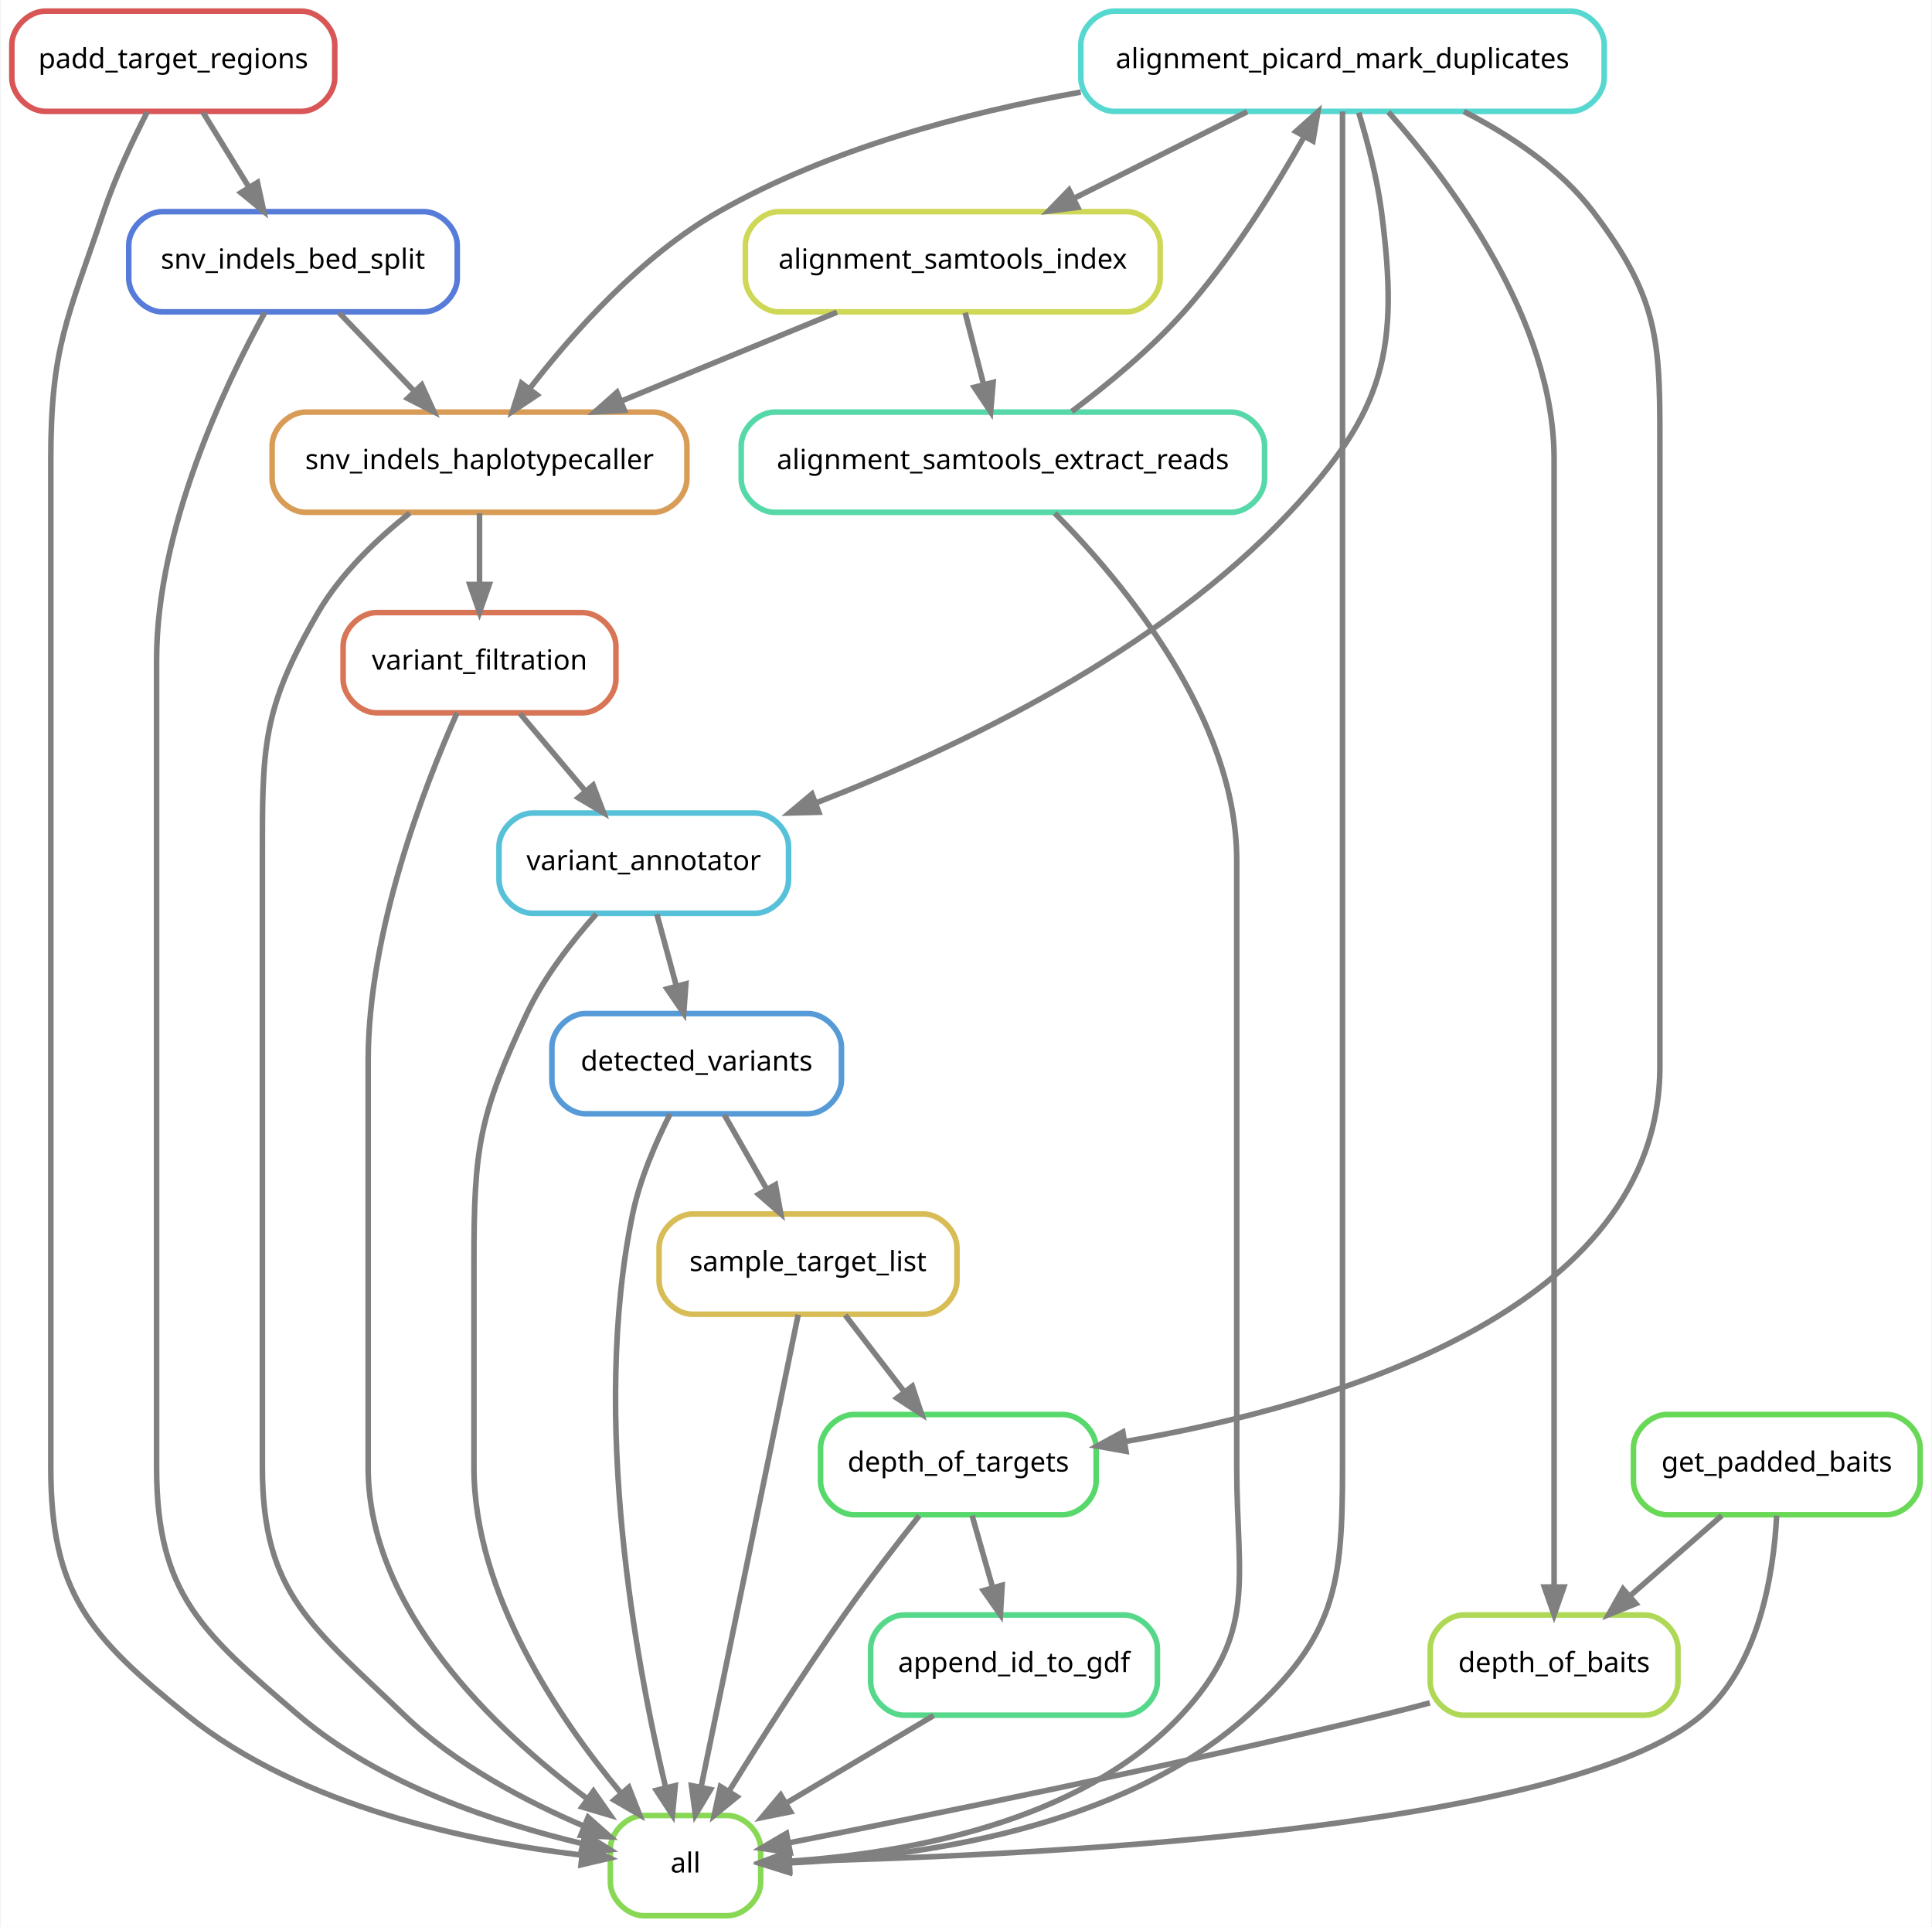
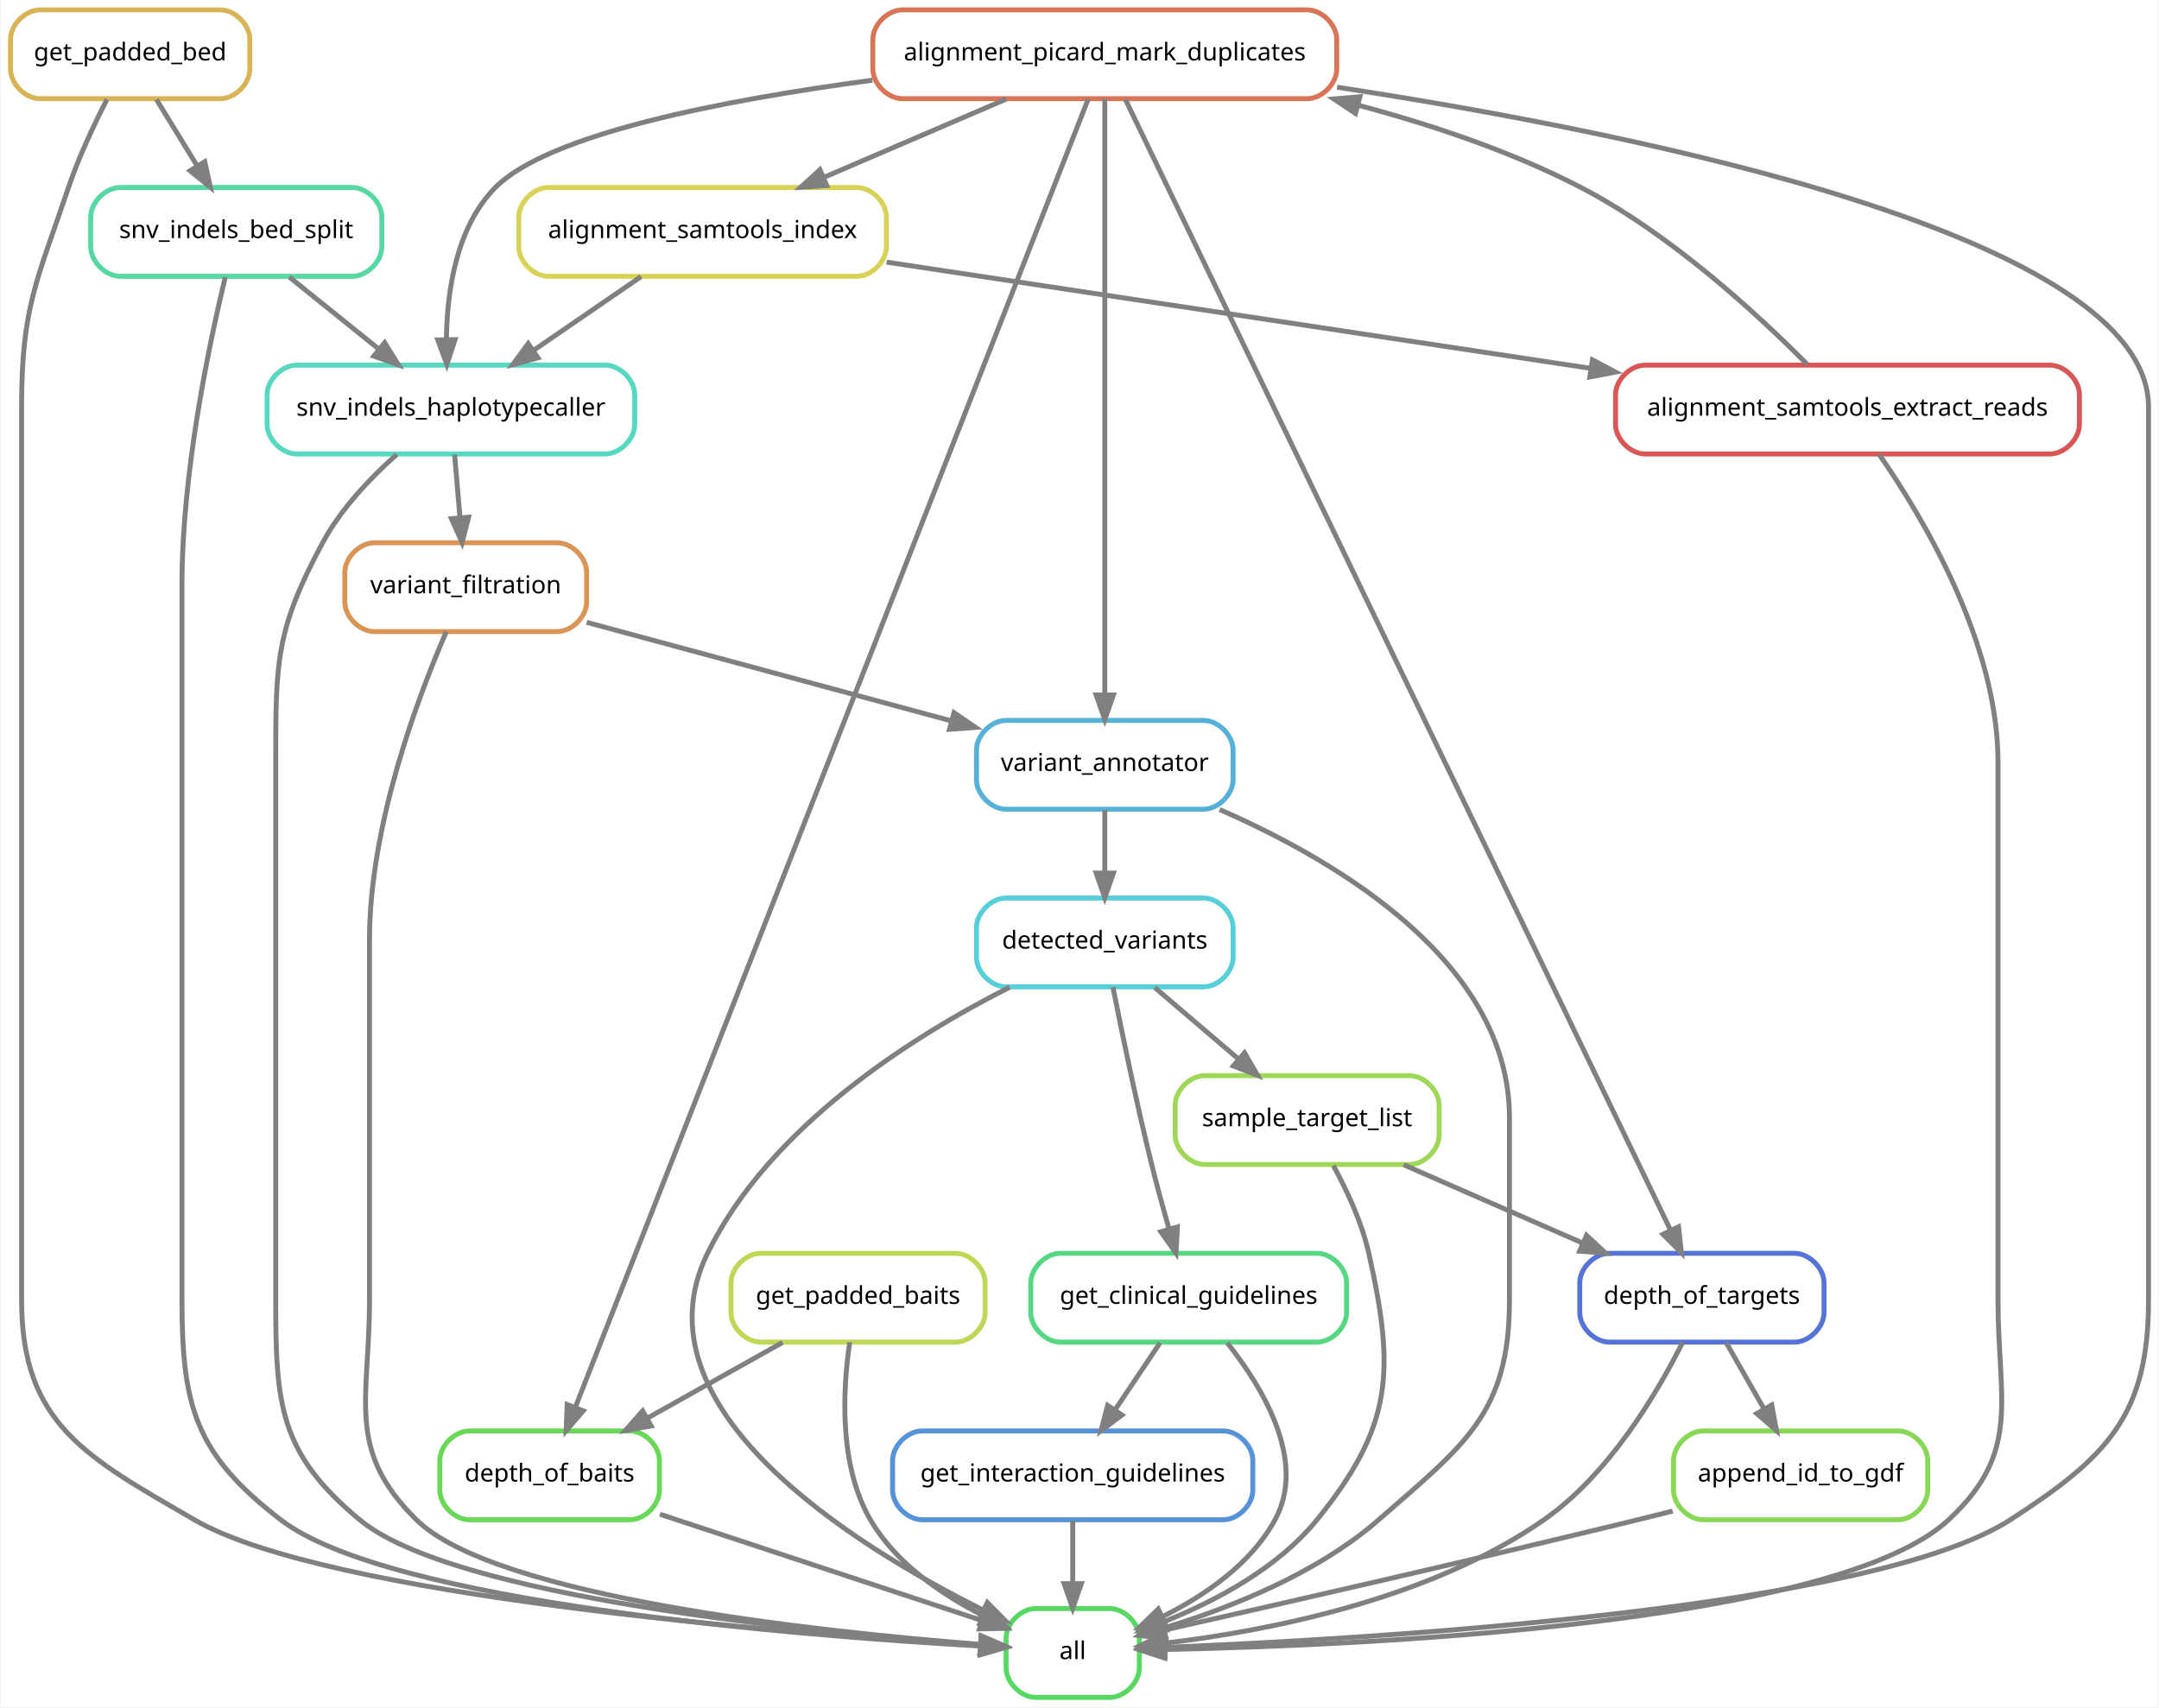
- <svg xmlns="http://www.w3.org/2000/svg" width="694pt" height="692pt" viewBox="0.00 0.00 693.50 692.00">
+ <svg xmlns="http://www.w3.org/2000/svg" width="875pt" height="692pt" viewBox="0.00 0.00 874.50 692.00">
  <g id="graph0" class="graph" transform="scale(1 1) rotate(0) translate(4 688)">
-     <polygon fill="white" stroke="transparent" points="-4,4 -4,-688 689.5,-688 689.5,4 -4,4" />
+     <polygon fill="white" stroke="transparent" points="-4,4 -4,-688 870.5,-688 870.5,4 -4,4" />
    <g id="node1" class="node">
-       <path fill="none" stroke="#88d856" stroke-width="2" d="M257,-36C257,-36 227,-36 227,-36 221,-36 215,-30 215,-24 215,-24 215,-12 215,-12 215,-6 221,0 227,0 227,0 257,0 257,0 263,0 269,-6 269,-12 269,-12 269,-24 269,-24 269,-30 263,-36 257,-36" />
-       <text text-anchor="middle" x="242" y="-15.5" font-family="sans" font-size="10.00">all</text>
+       <path fill="none" stroke="#56d863" stroke-width="2" d="M445.5,-36C445.5,-36 415.5,-36 415.5,-36 409.5,-36 403.5,-30 403.5,-24 403.5,-24 403.5,-12 403.5,-12 403.5,-6 409.5,0 415.5,0 415.5,0 445.5,0 445.5,0 451.5,0 457.5,-6 457.5,-12 457.5,-12 457.5,-24 457.5,-24 457.5,-30 451.5,-36 445.5,-36" />
+       <text text-anchor="middle" x="430.5" y="-15.5" font-family="sans" font-size="10.00">all</text>
    </g>
    <g id="node2" class="node">
-       <path fill="none" stroke="#d85656" stroke-width="2" d="M104,-684C104,-684 12,-684 12,-684 6,-684 0,-678 0,-672 0,-672 0,-660 0,-660 0,-654 6,-648 12,-648 12,-648 104,-648 104,-648 110,-648 116,-654 116,-660 116,-660 116,-672 116,-672 116,-678 110,-684 104,-684" />
-       <text text-anchor="middle" x="58" y="-663.5" font-family="sans" font-size="10.00">padd_target_regions</text>
+       <path fill="none" stroke="#d8b456" stroke-width="2" d="M85,-684C85,-684 12,-684 12,-684 6,-684 0,-678 0,-672 0,-672 0,-660 0,-660 0,-654 6,-648 12,-648 12,-648 85,-648 85,-648 91,-648 97,-654 97,-660 97,-660 97,-672 97,-672 97,-678 91,-684 85,-684" />
+       <text text-anchor="middle" x="48.5" y="-663.5" font-family="sans" font-size="10.00">get_padded_bed</text>
+     </g>
+     <g id="edge6" class="edge">
+       <path fill="none" stroke="grey" stroke-width="2" d="M39.12,-647.75C33.91,-637.59 27.66,-624.34 23.5,-612 10.56,-573.68 4.5,-563.45 4.5,-523 4.5,-523 4.5,-523 4.5,-161 4.5,-110.68 30.98,-97.27 74.5,-72 128.22,-40.81 313.23,-26.1 393.2,-21.08" />
+       <polygon fill="grey" stroke="grey" stroke-width="2" points="393.54,-24.57 403.31,-20.47 393.12,-17.58 393.54,-24.57" />
+     </g>
+     <g id="node6" class="node">
+       <path fill="none" stroke="#56d8a2" stroke-width="2" d="M138.5,-612C138.5,-612 44.5,-612 44.5,-612 38.5,-612 32.5,-606 32.5,-600 32.5,-600 32.5,-588 32.5,-588 32.5,-582 38.5,-576 44.5,-576 44.5,-576 138.5,-576 138.5,-576 144.5,-576 150.5,-582 150.5,-588 150.5,-588 150.5,-600 150.5,-600 150.5,-606 144.5,-612 138.5,-612" />
+       <text text-anchor="middle" x="91.5" y="-591.5" font-family="sans" font-size="10.00">snv_indels_bed_split</text>
+     </g>
+     <g id="edge18" class="edge">
+       <path fill="none" stroke="grey" stroke-width="2" d="M59.13,-647.7C64.13,-639.56 70.19,-629.69 75.71,-620.7" />
+       <polygon fill="grey" stroke="grey" stroke-width="2" points="78.74,-622.46 80.99,-612.1 72.78,-618.79 78.74,-622.46" />
+     </g>
+     <g id="node3" class="node">
+       <path fill="none" stroke="#bed856" stroke-width="2" d="M383,-180C383,-180 304,-180 304,-180 298,-180 292,-174 292,-168 292,-168 292,-156 292,-156 292,-150 298,-144 304,-144 304,-144 383,-144 383,-144 389,-144 395,-150 395,-156 395,-156 395,-168 395,-168 395,-174 389,-180 383,-180" />
+       <text text-anchor="middle" x="343.5" y="-159.5" font-family="sans" font-size="10.00">get_padded_baits</text>
+     </g>
+     <g id="edge7" class="edge">
+       <path fill="none" stroke="grey" stroke-width="2" d="M340.13,-143.97C337.32,-125.04 335.59,-94.21 348.5,-72 358.71,-54.44 377.32,-41.71 394.24,-33.13" />
+       <polygon fill="grey" stroke="grey" stroke-width="2" points="395.86,-36.24 403.4,-28.79 392.86,-29.91 395.86,-36.24" />
+     </g>
+     <g id="node13" class="node">
+       <path fill="none" stroke="#68d856" stroke-width="2" d="M251,-108C251,-108 186,-108 186,-108 180,-108 174,-102 174,-96 174,-96 174,-84 174,-84 174,-78 180,-72 186,-72 186,-72 251,-72 251,-72 257,-72 263,-78 263,-84 263,-84 263,-96 263,-96 263,-102 257,-108 251,-108" />
+       <text text-anchor="middle" x="218.5" y="-87.5" font-family="sans" font-size="10.00">depth_of_baits</text>
+     </g>
+     <g id="edge28" class="edge">
+       <path fill="none" stroke="grey" stroke-width="2" d="M312.92,-143.88C296.43,-134.64 275.88,-123.13 258.16,-113.21" />
+       <polygon fill="grey" stroke="grey" stroke-width="2" points="259.63,-110.02 249.2,-108.19 256.21,-116.13 259.63,-110.02" />
+     </g>
+     <g id="node4" class="node">
+       <path fill="none" stroke="#d85656" stroke-width="2" d="M826.5,-540C826.5,-540 662.5,-540 662.5,-540 656.5,-540 650.5,-534 650.5,-528 650.5,-528 650.5,-516 650.5,-516 650.5,-510 656.5,-504 662.5,-504 662.5,-504 826.5,-504 826.5,-504 832.5,-504 838.5,-510 838.5,-516 838.5,-516 838.5,-528 838.5,-528 838.5,-534 832.5,-540 826.5,-540" />
+       <text text-anchor="middle" x="744.5" y="-519.5" font-family="sans" font-size="10.00">alignment_samtools_extract_reads</text>
    </g>
    <g id="edge1" class="edge">
-       <path fill="none" stroke="grey" stroke-width="2" d="M48.62,-647.75C43.41,-637.59 37.16,-624.34 33,-612 20.06,-573.68 14,-563.45 14,-523 14,-523 14,-523 14,-161 14,-115.85 27.82,-100.31 63,-72 104.17,-38.87 165.51,-26.44 204.62,-21.78" />
-       <polygon fill="grey" stroke="grey" stroke-width="2" points="205.22,-25.24 214.79,-20.69 204.47,-18.28 205.22,-25.24" />
-     </g>
-     <g id="node6" class="node">
-       <path fill="none" stroke="#567bd8" stroke-width="2" d="M148,-612C148,-612 54,-612 54,-612 48,-612 42,-606 42,-600 42,-600 42,-588 42,-588 42,-582 48,-576 54,-576 54,-576 148,-576 148,-576 154,-576 160,-582 160,-588 160,-588 160,-600 160,-600 160,-606 154,-612 148,-612" />
-       <text text-anchor="middle" x="101" y="-591.5" font-family="sans" font-size="10.00">snv_indels_bed_split</text>
+       <path fill="none" stroke="grey" stroke-width="2" d="M757.44,-503.66C775.34,-477.88 805.5,-427.3 805.5,-379 805.5,-379 805.5,-379 805.5,-161 805.5,-120.46 815.19,-99.6 785.5,-72 739.97,-29.67 549.73,-21.13 468.04,-19.42" />
+       <polygon fill="grey" stroke="grey" stroke-width="2" points="467.78,-15.91 457.72,-19.23 467.65,-22.91 467.78,-15.91" />
+     </g>
+     <g id="node7" class="node">
+       <path fill="none" stroke="#d87556" stroke-width="2" d="M525.5,-684C525.5,-684 361.5,-684 361.5,-684 355.5,-684 349.5,-678 349.5,-672 349.5,-672 349.5,-660 349.5,-660 349.5,-654 355.5,-648 361.5,-648 361.5,-648 525.5,-648 525.5,-648 531.5,-648 537.5,-654 537.5,-660 537.5,-660 537.5,-672 537.5,-672 537.5,-678 531.5,-684 525.5,-684" />
+       <text text-anchor="middle" x="443.5" y="-663.5" font-family="sans" font-size="10.00">alignment_picard_mark_duplicates</text>
+     </g>
+     <g id="edge19" class="edge">
+       <path fill="none" stroke="grey" stroke-width="2" d="M728.19,-540.3C708.34,-560.36 672.95,-593.09 636.5,-612 608.53,-626.51 576.16,-637.39 546.01,-645.4" />
+       <polygon fill="grey" stroke="grey" stroke-width="2" points="545.12,-642.01 536.31,-647.89 546.87,-648.79 545.12,-642.01" />
+     </g>
+     <g id="node5" class="node">
+       <path fill="none" stroke="#d8d356" stroke-width="2" d="M343,-612C343,-612 218,-612 218,-612 212,-612 206,-606 206,-600 206,-600 206,-588 206,-588 206,-582 212,-576 218,-576 218,-576 343,-576 343,-576 349,-576 355,-582 355,-588 355,-588 355,-600 355,-600 355,-606 349,-612 343,-612" />
+       <text text-anchor="middle" x="280.5" y="-591.5" font-family="sans" font-size="10.00">alignment_samtools_index</text>
    </g>
    <g id="edge16" class="edge">
-       <path fill="none" stroke="grey" stroke-width="2" d="M68.63,-647.7C73.63,-639.56 79.69,-629.69 85.21,-620.7" />
-       <polygon fill="grey" stroke="grey" stroke-width="2" points="88.24,-622.46 90.49,-612.1 82.28,-618.79 88.24,-622.46" />
-     </g>
-     <g id="node3" class="node">
-       <path fill="none" stroke="#68d856" stroke-width="2" d="M673.5,-180C673.5,-180 594.5,-180 594.5,-180 588.5,-180 582.5,-174 582.5,-168 582.5,-168 582.5,-156 582.5,-156 582.5,-150 588.5,-144 594.5,-144 594.5,-144 673.5,-144 673.5,-144 679.5,-144 685.5,-150 685.5,-156 685.5,-156 685.5,-168 685.5,-168 685.5,-174 679.5,-180 673.5,-180" />
-       <text text-anchor="middle" x="634" y="-159.5" font-family="sans" font-size="10.00">get_padded_baits</text>
-     </g>
-     <g id="edge7" class="edge">
-       <path fill="none" stroke="grey" stroke-width="2" d="M633.95,-143.68C632.89,-123.27 627.81,-89.9 607,-72 558.4,-30.2 362.54,-21.37 279.51,-19.5" />
-       <polygon fill="grey" stroke="grey" stroke-width="2" points="279.33,-15.99 269.26,-19.29 279.19,-22.99 279.33,-15.99" />
-     </g>
-     <g id="node13" class="node">
-       <path fill="none" stroke="#afd856" stroke-width="2" d="M586.5,-108C586.5,-108 521.5,-108 521.5,-108 515.5,-108 509.5,-102 509.5,-96 509.5,-96 509.5,-84 509.5,-84 509.5,-78 515.5,-72 521.5,-72 521.5,-72 586.5,-72 586.5,-72 592.5,-72 598.5,-78 598.5,-84 598.5,-84 598.5,-96 598.5,-96 598.5,-102 592.5,-108 586.5,-108" />
-       <text text-anchor="middle" x="554" y="-87.5" font-family="sans" font-size="10.00">depth_of_baits</text>
+       <path fill="none" stroke="grey" stroke-width="2" d="M355.05,-581.75C432.3,-570.1 553.65,-551.79 640.36,-538.71" />
+       <polygon fill="grey" stroke="grey" stroke-width="2" points="641.13,-542.14 650.49,-537.18 640.08,-535.21 641.13,-542.14" />
+     </g>
+     <g id="node8" class="node">
+       <path fill="none" stroke="#56d8c1" stroke-width="2" d="M241,-540C241,-540 116,-540 116,-540 110,-540 104,-534 104,-528 104,-528 104,-516 104,-516 104,-510 110,-504 116,-504 116,-504 241,-504 241,-504 247,-504 253,-510 253,-516 253,-516 253,-528 253,-528 253,-534 247,-540 241,-540" />
+       <text text-anchor="middle" x="178.5" y="-519.5" font-family="sans" font-size="10.00">snv_indels_haplotypecaller</text>
+     </g>
+     <g id="edge20" class="edge">
+       <path fill="none" stroke="grey" stroke-width="2" d="M255.55,-575.88C242.46,-566.89 226.24,-555.76 212.06,-546.03" />
+       <polygon fill="grey" stroke="grey" stroke-width="2" points="213.77,-542.96 203.55,-540.19 209.81,-548.73 213.77,-542.96" />
+     </g>
+     <g id="edge15" class="edge">
+       <path fill="none" stroke="grey" stroke-width="2" d="M87.05,-575.65C80.62,-549.02 69.5,-496.4 69.5,-451 69.5,-451 69.5,-451 69.5,-161 69.5,-117.63 75.13,-98.45 109.5,-72 153.33,-38.26 318,-25.12 392.94,-20.81" />
+       <polygon fill="grey" stroke="grey" stroke-width="2" points="393.53,-24.29 403.32,-20.24 393.15,-17.3 393.53,-24.29" />
+     </g>
+     <g id="edge22" class="edge">
+       <path fill="none" stroke="grey" stroke-width="2" d="M113.01,-575.7C123.96,-566.88 137.45,-556.03 149.32,-546.47" />
+       <polygon fill="grey" stroke="grey" stroke-width="2" points="151.64,-549.1 157.24,-540.1 147.26,-543.65 151.64,-549.1" />
+     </g>
+     <g id="edge4" class="edge">
+       <path fill="none" stroke="grey" stroke-width="2" d="M537.64,-652.65C662.28,-633.61 866.5,-591.9 866.5,-523 866.5,-523 866.5,-523 866.5,-161 866.5,-114.27 849.75,-97.37 810.5,-72 754.31,-35.67 552.27,-23.72 467.92,-20.26" />
+       <polygon fill="grey" stroke="grey" stroke-width="2" points="467.89,-16.76 457.76,-19.86 467.61,-23.75 467.89,-16.76" />
+     </g>
+     <g id="edge17" class="edge">
+       <path fill="none" stroke="grey" stroke-width="2" d="M403.63,-647.88C381.34,-638.31 353.38,-626.3 329.74,-616.15" />
+       <polygon fill="grey" stroke="grey" stroke-width="2" points="330.81,-612.8 320.24,-612.07 328.05,-619.23 330.81,-612.8" />
+     </g>
+     <g id="edge21" class="edge">
+       <path fill="none" stroke="grey" stroke-width="2" d="M349.31,-655.49C288.9,-647.44 217.93,-633.68 196.5,-612 180.7,-596.01 176.92,-570.22 176.67,-550.51" />
+       <polygon fill="grey" stroke="grey" stroke-width="2" points="180.17,-550.34 176.84,-540.28 173.17,-550.23 180.17,-550.34" />
+     </g>
+     <g id="node10" class="node">
+       <path fill="none" stroke="#56b1d8" stroke-width="2" d="M483.5,-396C483.5,-396 403.5,-396 403.5,-396 397.5,-396 391.5,-390 391.5,-384 391.5,-384 391.5,-372 391.5,-372 391.5,-366 397.5,-360 403.5,-360 403.5,-360 483.5,-360 483.5,-360 489.5,-360 495.5,-366 495.5,-372 495.5,-372 495.5,-384 495.5,-384 495.5,-390 489.5,-396 483.5,-396" />
+       <text text-anchor="middle" x="443.5" y="-375.5" font-family="sans" font-size="10.00">variant_annotator</text>
+     </g>
+     <g id="edge24" class="edge">
+       <path fill="none" stroke="grey" stroke-width="2" d="M443.5,-647.97C443.5,-600.29 443.5,-465.18 443.5,-406.63" />
+       <polygon fill="grey" stroke="grey" stroke-width="2" points="447,-406.31 443.5,-396.31 440,-406.31 447,-406.31" />
+     </g>
+     <g id="edge29" class="edge">
+       <path fill="none" stroke="grey" stroke-width="2" d="M436.77,-647.82C404.74,-566.13 267.8,-216.77 228.86,-117.44" />
+       <polygon fill="grey" stroke="grey" stroke-width="2" points="232.12,-116.14 225.21,-108.11 225.6,-118.7 232.12,-116.14" />
+     </g>
+     <g id="node14" class="node">
+       <path fill="none" stroke="#5673d8" stroke-width="2" d="M723,-180C723,-180 648,-180 648,-180 642,-180 636,-174 636,-168 636,-168 636,-156 636,-156 636,-150 642,-144 648,-144 648,-144 723,-144 723,-144 729,-144 735,-150 735,-156 735,-156 735,-168 735,-168 735,-174 729,-180 723,-180" />
+       <text text-anchor="middle" x="685.5" y="-159.5" font-family="sans" font-size="10.00">depth_of_targets</text>
+     </g>
+     <g id="edge31" class="edge">
+       <path fill="none" stroke="grey" stroke-width="2" d="M451.83,-647.72C487.72,-573.27 629.28,-279.62 672.74,-189.47" />
+       <polygon fill="grey" stroke="grey" stroke-width="2" points="676.02,-190.74 677.2,-180.21 669.71,-187.7 676.02,-190.74" />
+     </g>
+     <g id="edge11" class="edge">
+       <path fill="none" stroke="grey" stroke-width="2" d="M156.53,-503.79C145.9,-494.33 133.88,-481.74 126.5,-468 107.35,-432.37 107.5,-419.45 107.5,-379 107.5,-379 107.5,-379 107.5,-161 107.5,-118.66 108.94,-99.07 141.5,-72 179.27,-40.59 323.81,-26.44 393.07,-21.36" />
+       <polygon fill="grey" stroke="grey" stroke-width="2" points="393.39,-24.85 403.11,-20.65 392.89,-17.87 393.39,-24.85" />
+     </g>
+     <g id="node9" class="node">
+       <path fill="none" stroke="#d89556" stroke-width="2" d="M221.5,-468C221.5,-468 147.5,-468 147.5,-468 141.5,-468 135.5,-462 135.5,-456 135.5,-456 135.5,-444 135.5,-444 135.5,-438 141.5,-432 147.5,-432 147.5,-432 221.5,-432 221.5,-432 227.5,-432 233.5,-438 233.5,-444 233.5,-444 233.5,-456 233.5,-456 233.5,-462 227.5,-468 221.5,-468" />
+       <text text-anchor="middle" x="184.5" y="-447.5" font-family="sans" font-size="10.00">variant_filtration</text>
+     </g>
+     <g id="edge23" class="edge">
+       <path fill="none" stroke="grey" stroke-width="2" d="M179.98,-503.7C180.64,-495.98 181.44,-486.71 182.18,-478.11" />
+       <polygon fill="grey" stroke="grey" stroke-width="2" points="185.67,-478.37 183.03,-468.1 178.69,-477.77 185.67,-478.37" />
+     </g>
+     <g id="edge5" class="edge">
+       <path fill="none" stroke="grey" stroke-width="2" d="M176.61,-431.93C165.21,-405.67 145.5,-353.53 145.5,-307 145.5,-307 145.5,-307 145.5,-161 145.5,-120.55 135.71,-100.4 164.5,-72 196.33,-40.6 327.34,-26.62 392.85,-21.49" />
+       <polygon fill="grey" stroke="grey" stroke-width="2" points="393.44,-24.96 403.15,-20.72 392.92,-17.98 393.44,-24.96" />
+     </g>
+     <g id="edge25" class="edge">
+       <path fill="none" stroke="grey" stroke-width="2" d="M233.52,-435.75C275.47,-424.41 336.07,-408.03 381.4,-395.78" />
+       <polygon fill="grey" stroke="grey" stroke-width="2" points="382.38,-399.14 391.12,-393.16 380.56,-392.39 382.38,-399.14" />
+     </g>
+     <g id="edge13" class="edge">
+       <path fill="none" stroke="grey" stroke-width="2" d="M490.06,-359.87C538.54,-338.67 607.5,-297.52 607.5,-235 607.5,-235 607.5,-235 607.5,-161 607.5,-114.96 589.15,-102.32 554.5,-72 529.42,-50.06 493.91,-36.13 467.31,-28.09" />
+       <polygon fill="grey" stroke="grey" stroke-width="2" points="468.17,-24.7 457.59,-25.29 466.23,-31.42 468.17,-24.7" />
+     </g>
+     <g id="node11" class="node">
+       <path fill="none" stroke="#56d0d8" stroke-width="2" d="M483.5,-324C483.5,-324 403.5,-324 403.5,-324 397.5,-324 391.5,-318 391.5,-312 391.5,-312 391.5,-300 391.5,-300 391.5,-294 397.5,-288 403.5,-288 403.5,-288 483.5,-288 483.5,-288 489.5,-288 495.5,-294 495.5,-300 495.5,-300 495.5,-312 495.5,-312 495.5,-318 489.5,-324 483.5,-324" />
+       <text text-anchor="middle" x="443.5" y="-303.5" font-family="sans" font-size="10.00">detected_variants</text>
+     </g>
+     <g id="edge26" class="edge">
+       <path fill="none" stroke="grey" stroke-width="2" d="M443.5,-359.7C443.5,-351.98 443.5,-342.71 443.5,-334.11" />
+       <polygon fill="grey" stroke="grey" stroke-width="2" points="447,-334.1 443.5,-324.1 440,-334.1 447,-334.1" />
+     </g>
+     <g id="edge12" class="edge">
+       <path fill="none" stroke="grey" stroke-width="2" d="M404.88,-287.82C365.84,-268.09 307.79,-231.65 282.5,-180 251.87,-117.43 341.17,-61.85 394.23,-35.38" />
+       <polygon fill="grey" stroke="grey" stroke-width="2" points="395.9,-38.45 403.36,-30.93 392.83,-32.16 395.9,-38.45" />
+     </g>
+     <g id="node12" class="node">
+       <path fill="none" stroke="#9fd856" stroke-width="2" d="M567,-252C567,-252 484,-252 484,-252 478,-252 472,-246 472,-240 472,-240 472,-228 472,-228 472,-222 478,-216 484,-216 484,-216 567,-216 567,-216 573,-216 579,-222 579,-228 579,-228 579,-240 579,-240 579,-246 573,-252 567,-252" />
+       <text text-anchor="middle" x="525.5" y="-231.5" font-family="sans" font-size="10.00">sample_target_list</text>
    </g>
    <g id="edge27" class="edge">
-       <path fill="none" stroke="grey" stroke-width="2" d="M614.22,-143.7C604.25,-134.97 591.99,-124.24 581.14,-114.75" />
-       <polygon fill="grey" stroke="grey" stroke-width="2" points="583.38,-112.06 573.55,-108.1 578.77,-117.32 583.38,-112.06" />
-     </g>
-     <g id="node4" class="node">
-       <path fill="none" stroke="#56d8a9" stroke-width="2" d="M438,-540C438,-540 274,-540 274,-540 268,-540 262,-534 262,-528 262,-528 262,-516 262,-516 262,-510 268,-504 274,-504 274,-504 438,-504 438,-504 444,-504 450,-510 450,-516 450,-516 450,-528 450,-528 450,-534 444,-540 438,-540" />
-       <text text-anchor="middle" x="356" y="-519.5" font-family="sans" font-size="10.00">alignment_samtools_extract_reads</text>
+       <path fill="none" stroke="grey" stroke-width="2" d="M463.77,-287.7C474,-278.97 486.56,-268.24 497.68,-258.75" />
+       <polygon fill="grey" stroke="grey" stroke-width="2" points="500.13,-261.26 505.46,-252.1 495.59,-255.94 500.13,-261.26" />
+     </g>
+     <g id="node15" class="node">
+       <path fill="none" stroke="#56d882" stroke-width="2" d="M529.5,-180C529.5,-180 425.5,-180 425.5,-180 419.5,-180 413.5,-174 413.5,-168 413.5,-168 413.5,-156 413.5,-156 413.5,-150 419.5,-144 425.5,-144 425.5,-144 529.5,-144 529.5,-144 535.5,-144 541.5,-150 541.5,-156 541.5,-156 541.5,-168 541.5,-168 541.5,-174 535.5,-180 529.5,-180" />
+       <text text-anchor="middle" x="477.5" y="-159.5" font-family="sans" font-size="10.00">get_clinical_guidelines</text>
+     </g>
+     <g id="edge32" class="edge">
+       <path fill="none" stroke="grey" stroke-width="2" d="M446.81,-287.86C450.37,-269.88 456.34,-240.84 462.5,-216 464.63,-207.42 467.17,-198.13 469.56,-189.76" />
+       <polygon fill="grey" stroke="grey" stroke-width="2" points="472.93,-190.69 472.35,-180.11 466.21,-188.74 472.93,-190.69" />
+     </g>
+     <g id="edge14" class="edge">
+       <path fill="none" stroke="grey" stroke-width="2" d="M536.13,-215.56C541.6,-205.54 547.7,-192.51 550.5,-180 561.19,-132.28 560.31,-109.98 529.5,-72 513.6,-52.39 488.45,-39.06 467.48,-30.67" />
+       <polygon fill="grey" stroke="grey" stroke-width="2" points="468.48,-27.31 457.89,-27.05 466.01,-33.86 468.48,-27.31" />
+     </g>
+     <g id="edge30" class="edge">
+       <path fill="none" stroke="grey" stroke-width="2" d="M564.64,-215.88C586.51,-206.31 613.96,-194.3 637.16,-184.15" />
+       <polygon fill="grey" stroke="grey" stroke-width="2" points="638.73,-187.28 646.49,-180.07 635.92,-180.87 638.73,-187.28" />
    </g>
    <g id="edge9" class="edge">
-       <path fill="none" stroke="grey" stroke-width="2" d="M374.64,-503.69C399.39,-478.72 440,-429.98 440,-379 440,-379 440,-379 440,-161 440,-120.46 447.67,-101.63 420,-72 383.56,-32.98 319.79,-22.26 279.29,-19.56" />
-       <polygon fill="grey" stroke="grey" stroke-width="2" points="279.45,-16.06 269.28,-19.02 279.07,-23.05 279.45,-16.06" />
-     </g>
-     <g id="node7" class="node">
-       <path fill="none" stroke="#56d8d0" stroke-width="2" d="M560,-684C560,-684 396,-684 396,-684 390,-684 384,-678 384,-672 384,-672 384,-660 384,-660 384,-654 390,-648 396,-648 396,-648 560,-648 560,-648 566,-648 572,-654 572,-660 572,-660 572,-672 572,-672 572,-678 566,-684 560,-684" />
-       <text text-anchor="middle" x="478" y="-663.5" font-family="sans" font-size="10.00">alignment_picard_mark_duplicates</text>
-     </g>
-     <g id="edge17" class="edge">
-       <path fill="none" stroke="grey" stroke-width="2" d="M380.75,-540.23C393.61,-549.88 409.08,-562.63 421,-576 438.24,-595.33 453.79,-620.4 464.28,-639.01" />
-       <polygon fill="grey" stroke="grey" stroke-width="2" points="461.25,-640.76 469.15,-647.82 467.38,-637.38 461.25,-640.76" />
-     </g>
-     <g id="node5" class="node">
-       <path fill="none" stroke="#ced856" stroke-width="2" d="M400.5,-612C400.5,-612 275.5,-612 275.5,-612 269.5,-612 263.5,-606 263.5,-600 263.5,-600 263.5,-588 263.5,-588 263.5,-582 269.5,-576 275.5,-576 275.5,-576 400.5,-576 400.5,-576 406.5,-576 412.5,-582 412.5,-588 412.5,-588 412.5,-600 412.5,-600 412.5,-606 406.5,-612 400.5,-612" />
-       <text text-anchor="middle" x="338" y="-591.5" font-family="sans" font-size="10.00">alignment_samtools_index</text>
-     </g>
-     <g id="edge14" class="edge">
-       <path fill="none" stroke="grey" stroke-width="2" d="M342.45,-575.7C344.45,-567.9 346.87,-558.51 349.1,-549.83" />
-       <polygon fill="grey" stroke="grey" stroke-width="2" points="352.5,-550.66 351.6,-540.1 345.72,-548.92 352.5,-550.66" />
-     </g>
-     <g id="node8" class="node">
-       <path fill="none" stroke="#d89c56" stroke-width="2" d="M230.5,-540C230.5,-540 105.5,-540 105.5,-540 99.5,-540 93.5,-534 93.5,-528 93.5,-528 93.5,-516 93.5,-516 93.5,-510 99.5,-504 105.5,-504 105.5,-504 230.5,-504 230.5,-504 236.5,-504 242.5,-510 242.5,-516 242.5,-516 242.5,-528 242.5,-528 242.5,-534 236.5,-540 230.5,-540" />
-       <text text-anchor="middle" x="168" y="-519.5" font-family="sans" font-size="10.00">snv_indels_haplotypecaller</text>
-     </g>
-     <g id="edge20" class="edge">
-       <path fill="none" stroke="grey" stroke-width="2" d="M296.41,-575.88C272.97,-566.22 243.5,-554.09 218.7,-543.88" />
-       <polygon fill="grey" stroke="grey" stroke-width="2" points="220.03,-540.64 209.45,-540.07 217.37,-547.11 220.03,-540.64" />
-     </g>
-     <g id="edge13" class="edge">
-       <path fill="none" stroke="grey" stroke-width="2" d="M90.85,-575.73C76.49,-549.64 52,-498.2 52,-451 52,-451 52,-451 52,-161 52,-115.41 68.35,-101.63 103,-72 132.24,-47 174.5,-33.15 204.74,-25.94" />
-       <polygon fill="grey" stroke="grey" stroke-width="2" points="205.91,-29.27 214.9,-23.66 204.37,-22.44 205.91,-29.27" />
-     </g>
-     <g id="edge18" class="edge">
-       <path fill="none" stroke="grey" stroke-width="2" d="M117.56,-575.7C125.68,-567.22 135.59,-556.86 144.47,-547.58" />
-       <polygon fill="grey" stroke="grey" stroke-width="2" points="147.24,-549.75 151.63,-540.1 142.19,-544.91 147.24,-549.75" />
-     </g>
-     <g id="edge11" class="edge">
-       <path fill="none" stroke="grey" stroke-width="2" d="M478,-647.95C478,-621.29 478,-568.11 478,-523 478,-523 478,-523 478,-161 478,-118.66 475.52,-100.28 444,-72 398.03,-30.76 323.8,-20.93 279.27,-18.98" />
-       <polygon fill="grey" stroke="grey" stroke-width="2" points="279.27,-15.48 269.16,-18.65 279.04,-22.47 279.27,-15.48" />
-     </g>
-     <g id="edge15" class="edge">
-       <path fill="none" stroke="grey" stroke-width="2" d="M443.75,-647.88C424.94,-638.47 401.42,-626.71 381.33,-616.67" />
-       <polygon fill="grey" stroke="grey" stroke-width="2" points="382.89,-613.53 372.38,-612.19 379.76,-619.79 382.89,-613.53" />
-     </g>
-     <g id="edge19" class="edge">
-       <path fill="none" stroke="grey" stroke-width="2" d="M383.97,-654.92C342.13,-647.45 293.51,-634.49 254,-612 226.22,-596.19 201.69,-568.7 186.01,-548.45" />
-       <polygon fill="grey" stroke="grey" stroke-width="2" points="188.66,-546.15 179.85,-540.27 183.07,-550.36 188.66,-546.15" />
-     </g>
-     <g id="node10" class="node">
-       <path fill="none" stroke="#56c1d8" stroke-width="2" d="M267,-396C267,-396 187,-396 187,-396 181,-396 175,-390 175,-384 175,-384 175,-372 175,-372 175,-366 181,-360 187,-360 187,-360 267,-360 267,-360 273,-360 279,-366 279,-372 279,-372 279,-384 279,-384 279,-390 273,-396 267,-396" />
-       <text text-anchor="middle" x="227" y="-375.5" font-family="sans" font-size="10.00">variant_annotator</text>
-     </g>
-     <g id="edge23" class="edge">
-       <path fill="none" stroke="grey" stroke-width="2" d="M483.82,-647.56C486.93,-637.33 490.43,-624.08 492,-612 498.46,-562.23 493.33,-540.62 459,-504 411.96,-453.83 340.18,-419.48 288.93,-399.67" />
-       <polygon fill="grey" stroke="grey" stroke-width="2" points="289.88,-396.29 279.28,-396.02 287.4,-402.83 289.88,-396.29" />
-     </g>
-     <g id="edge26" class="edge">
-       <path fill="none" stroke="grey" stroke-width="2" d="M494.49,-647.77C516.84,-622.53 554,-573.05 554,-523 554,-523 554,-523 554,-233 554,-193 554,-146.65 554,-118.08" />
-       <polygon fill="grey" stroke="grey" stroke-width="2" points="557.5,-118.05 554,-108.05 550.5,-118.05 557.5,-118.05" />
-     </g>
-     <g id="node14" class="node">
-       <path fill="none" stroke="#56d86b" stroke-width="2" d="M377.5,-180C377.5,-180 302.5,-180 302.5,-180 296.5,-180 290.5,-174 290.5,-168 290.5,-168 290.5,-156 290.5,-156 290.5,-150 296.5,-144 302.5,-144 302.5,-144 377.5,-144 377.5,-144 383.5,-144 389.5,-150 389.5,-156 389.5,-156 389.5,-168 389.5,-168 389.5,-174 383.5,-180 377.5,-180" />
-       <text text-anchor="middle" x="340" y="-159.5" font-family="sans" font-size="10.00">depth_of_targets</text>
-     </g>
-     <g id="edge28" class="edge">
-       <path fill="none" stroke="grey" stroke-width="2" d="M521.56,-647.96C538.26,-639.45 556.13,-627.58 568,-612 592.83,-579.41 592,-563.97 592,-523 592,-523 592,-523 592,-305 592,-217.23 474.54,-183.12 400,-170.31" />
-       <polygon fill="grey" stroke="grey" stroke-width="2" points="400.22,-166.8 389.79,-168.64 399.09,-173.7 400.22,-166.8" />
+       <path fill="none" stroke="grey" stroke-width="2" d="M263.2,-74.24C301.95,-61.44 357.36,-43.15 393.63,-31.17" />
+       <polygon fill="grey" stroke="grey" stroke-width="2" points="394.92,-34.43 403.32,-27.97 392.73,-27.79 394.92,-34.43" />
    </g>
    <g id="edge2" class="edge">
-       <path fill="none" stroke="grey" stroke-width="2" d="M142.95,-503.77C131.25,-494.48 118.15,-482.04 110,-468 89.65,-432.93 90,-419.54 90,-379 90,-379 90,-379 90,-161 90,-115.41 108.17,-103.63 141,-72 159.34,-54.33 184.75,-41.03 205.49,-32.18" />
-       <polygon fill="grey" stroke="grey" stroke-width="2" points="207.02,-35.34 214.95,-28.31 204.37,-28.86 207.02,-35.34" />
-     </g>
-     <g id="node9" class="node">
-       <path fill="none" stroke="#d87556" stroke-width="2" d="M205,-468C205,-468 131,-468 131,-468 125,-468 119,-462 119,-456 119,-456 119,-444 119,-444 119,-438 125,-432 131,-432 131,-432 205,-432 205,-432 211,-432 217,-438 217,-444 217,-444 217,-456 217,-456 217,-462 211,-468 205,-468" />
-       <text text-anchor="middle" x="168" y="-447.5" font-family="sans" font-size="10.00">variant_filtration</text>
-     </g>
-     <g id="edge21" class="edge">
-       <path fill="none" stroke="grey" stroke-width="2" d="M168,-503.7C168,-495.98 168,-486.71 168,-478.11" />
-       <polygon fill="grey" stroke="grey" stroke-width="2" points="171.5,-478.1 168,-468.1 164.5,-478.1 171.5,-478.1" />
+       <path fill="none" stroke="grey" stroke-width="2" d="M677.67,-143.88C667.55,-123.68 648.04,-90.51 621.5,-72 574.76,-39.4 508.58,-26.8 467.66,-21.96" />
+       <polygon fill="grey" stroke="grey" stroke-width="2" points="467.89,-18.47 457.57,-20.87 467.14,-25.43 467.89,-18.47" />
+     </g>
+     <g id="node17" class="node">
+       <path fill="none" stroke="#88d856" stroke-width="2" d="M765,-108C765,-108 686,-108 686,-108 680,-108 674,-102 674,-96 674,-96 674,-84 674,-84 674,-78 680,-72 686,-72 686,-72 765,-72 765,-72 771,-72 777,-78 777,-84 777,-84 777,-96 777,-96 777,-102 771,-108 765,-108" />
+       <text text-anchor="middle" x="725.5" y="-87.5" font-family="sans" font-size="10.00">append_id_to_gdf</text>
+     </g>
+     <g id="edge34" class="edge">
+       <path fill="none" stroke="grey" stroke-width="2" d="M695.39,-143.7C699.99,-135.64 705.56,-125.89 710.65,-116.98" />
+       <polygon fill="grey" stroke="grey" stroke-width="2" points="713.8,-118.52 715.73,-108.1 707.73,-115.05 713.8,-118.52" />
+     </g>
+     <g id="edge10" class="edge">
+       <path fill="none" stroke="grey" stroke-width="2" d="M493.12,-143.71C507.71,-125.35 525.44,-95.77 512.5,-72 502.72,-54.04 483.95,-41.23 466.83,-32.72" />
+       <polygon fill="grey" stroke="grey" stroke-width="2" points="468.1,-29.45 457.55,-28.42 465.15,-35.8 468.1,-29.45" />
+     </g>
+     <g id="node16" class="node">
+       <path fill="none" stroke="#5692d8" stroke-width="2" d="M491.5,-108C491.5,-108 369.5,-108 369.5,-108 363.5,-108 357.5,-102 357.5,-96 357.5,-96 357.5,-84 357.5,-84 357.5,-78 363.5,-72 369.5,-72 369.5,-72 491.5,-72 491.5,-72 497.5,-72 503.5,-78 503.5,-84 503.5,-84 503.5,-96 503.5,-96 503.5,-102 497.5,-108 491.5,-108" />
+       <text text-anchor="middle" x="430.5" y="-87.5" font-family="sans" font-size="10.00">get_interaction_guidelines</text>
+     </g>
+     <g id="edge33" class="edge">
+       <path fill="none" stroke="grey" stroke-width="2" d="M465.88,-143.7C460.36,-135.47 453.65,-125.48 447.57,-116.42" />
+       <polygon fill="grey" stroke="grey" stroke-width="2" points="450.46,-114.46 441.98,-108.1 444.65,-118.36 450.46,-114.46" />
    </g>
    <g id="edge3" class="edge">
-       <path fill="none" stroke="grey" stroke-width="2" d="M159.91,-431.95C148.22,-405.72 128,-353.61 128,-307 128,-307 128,-307 128,-161 128,-110 173.27,-66.88 206.76,-41.97" />
-       <polygon fill="grey" stroke="grey" stroke-width="2" points="208.92,-44.73 214.98,-36.04 204.83,-39.05 208.92,-44.73" />
-     </g>
-     <g id="edge22" class="edge">
-       <path fill="none" stroke="grey" stroke-width="2" d="M182.58,-431.7C189.66,-423.3 198.28,-413.07 206.05,-403.86" />
-       <polygon fill="grey" stroke="grey" stroke-width="2" points="208.81,-406.01 212.58,-396.1 203.46,-401.49 208.81,-406.01" />
-     </g>
-     <g id="edge6" class="edge">
-       <path fill="none" stroke="grey" stroke-width="2" d="M209.96,-359.76C201.25,-350.02 191.2,-337.17 185,-324 167.76,-287.41 166,-275.45 166,-235 166,-235 166,-235 166,-161 166,-115.64 196.52,-70.75 218.88,-43.95" />
-       <polygon fill="grey" stroke="grey" stroke-width="2" points="221.64,-46.09 225.51,-36.23 216.34,-41.53 221.64,-46.09" />
-     </g>
-     <g id="node11" class="node">
-       <path fill="none" stroke="#569ad8" stroke-width="2" d="M286,-324C286,-324 206,-324 206,-324 200,-324 194,-318 194,-312 194,-312 194,-300 194,-300 194,-294 200,-288 206,-288 206,-288 286,-288 286,-288 292,-288 298,-294 298,-300 298,-300 298,-312 298,-312 298,-318 292,-324 286,-324" />
-       <text text-anchor="middle" x="246" y="-303.5" font-family="sans" font-size="10.00">detected_variants</text>
-     </g>
-     <g id="edge24" class="edge">
-       <path fill="none" stroke="grey" stroke-width="2" d="M231.7,-359.7C233.81,-351.9 236.36,-342.51 238.72,-333.83" />
-       <polygon fill="grey" stroke="grey" stroke-width="2" points="242.12,-334.67 241.36,-324.1 235.36,-332.84 242.12,-334.67" />
-     </g>
-     <g id="edge12" class="edge">
-       <path fill="none" stroke="grey" stroke-width="2" d="M236.46,-287.93C231.36,-277.82 225.61,-264.57 223,-252 207.76,-178.58 224.41,-89.77 234.86,-46.03" />
-       <polygon fill="grey" stroke="grey" stroke-width="2" points="238.3,-46.71 237.3,-36.16 231.51,-45.03 238.3,-46.71" />
-     </g>
-     <g id="node12" class="node">
-       <path fill="none" stroke="#d8bc56" stroke-width="2" d="M327.5,-252C327.5,-252 244.5,-252 244.5,-252 238.5,-252 232.5,-246 232.5,-240 232.5,-240 232.5,-228 232.5,-228 232.5,-222 238.5,-216 244.5,-216 244.5,-216 327.5,-216 327.5,-216 333.5,-216 339.5,-222 339.5,-228 339.5,-228 339.5,-240 339.5,-240 339.5,-246 333.5,-252 327.5,-252" />
-       <text text-anchor="middle" x="286" y="-231.5" font-family="sans" font-size="10.00">sample_target_list</text>
-     </g>
-     <g id="edge25" class="edge">
-       <path fill="none" stroke="grey" stroke-width="2" d="M255.89,-287.7C260.49,-279.64 266.06,-269.89 271.15,-260.98" />
-       <polygon fill="grey" stroke="grey" stroke-width="2" points="274.3,-262.52 276.23,-252.1 268.23,-259.05 274.3,-262.52" />
-     </g>
-     <g id="edge4" class="edge">
-       <path fill="none" stroke="grey" stroke-width="2" d="M282.47,-215.85C274.85,-178.75 256.76,-90.81 247.57,-46.1" />
-       <polygon fill="grey" stroke="grey" stroke-width="2" points="250.99,-45.32 245.54,-36.23 244.13,-46.73 250.99,-45.32" />
-     </g>
-     <g id="edge29" class="edge">
-       <path fill="none" stroke="grey" stroke-width="2" d="M299.35,-215.7C305.76,-207.39 313.56,-197.28 320.61,-188.14" />
-       <polygon fill="grey" stroke="grey" stroke-width="2" points="323.47,-190.16 326.81,-180.1 317.93,-185.88 323.47,-190.16" />
-     </g>
-     <g id="edge5" class="edge">
-       <path fill="none" stroke="grey" stroke-width="2" d="M509.38,-76.43C503.55,-74.88 497.64,-73.37 492,-72 416.89,-53.76 328.23,-35.8 279.24,-26.19" />
-       <polygon fill="grey" stroke="grey" stroke-width="2" points="279.61,-22.69 269.12,-24.21 278.27,-29.56 279.61,-22.69" />
+       <path fill="none" stroke="grey" stroke-width="2" d="M430.5,-71.7C430.5,-63.98 430.5,-54.71 430.5,-46.11" />
+       <polygon fill="grey" stroke="grey" stroke-width="2" points="434,-46.1 430.5,-36.1 427,-46.1 434,-46.1" />
    </g>
    <g id="edge8" class="edge">
-       <path fill="none" stroke="grey" stroke-width="2" d="M325.93,-143.63C317.83,-133.42 307.58,-120.17 299,-108 284.33,-87.18 268.81,-62.78 257.67,-44.79" />
-       <polygon fill="grey" stroke="grey" stroke-width="2" points="260.5,-42.71 252.28,-36.02 254.54,-46.38 260.5,-42.71" />
-     </g>
-     <g id="node15" class="node">
-       <path fill="none" stroke="#56d88a" stroke-width="2" d="M399.5,-108C399.5,-108 320.5,-108 320.5,-108 314.5,-108 308.5,-102 308.5,-96 308.5,-96 308.5,-84 308.5,-84 308.5,-78 314.5,-72 320.5,-72 320.5,-72 399.5,-72 399.5,-72 405.5,-72 411.5,-78 411.5,-84 411.5,-84 411.5,-96 411.5,-96 411.5,-102 405.5,-108 399.5,-108" />
-       <text text-anchor="middle" x="360" y="-87.5" font-family="sans" font-size="10.00">append_id_to_gdf</text>
-     </g>
-     <g id="edge30" class="edge">
-       <path fill="none" stroke="grey" stroke-width="2" d="M344.94,-143.7C347.17,-135.9 349.85,-126.51 352.33,-117.83" />
-       <polygon fill="grey" stroke="grey" stroke-width="2" points="355.73,-118.68 355.11,-108.1 349,-116.76 355.73,-118.68" />
-     </g>
-     <g id="edge10" class="edge">
-       <path fill="none" stroke="grey" stroke-width="2" d="M331.13,-71.88C315.24,-62.45 295.37,-50.66 278.42,-40.61" />
-       <polygon fill="grey" stroke="grey" stroke-width="2" points="279.74,-37.32 269.35,-35.23 276.17,-43.34 279.74,-37.32" />
+       <path fill="none" stroke="grey" stroke-width="2" d="M673.65,-75.52C668.87,-74.31 664.1,-73.12 659.5,-72 592.02,-55.5 513.02,-37.51 467.66,-27.3" />
+       <polygon fill="grey" stroke="grey" stroke-width="2" points="468.22,-23.84 457.69,-25.07 466.68,-30.67 468.22,-23.84" />
    </g>
  </g>
</svg>
